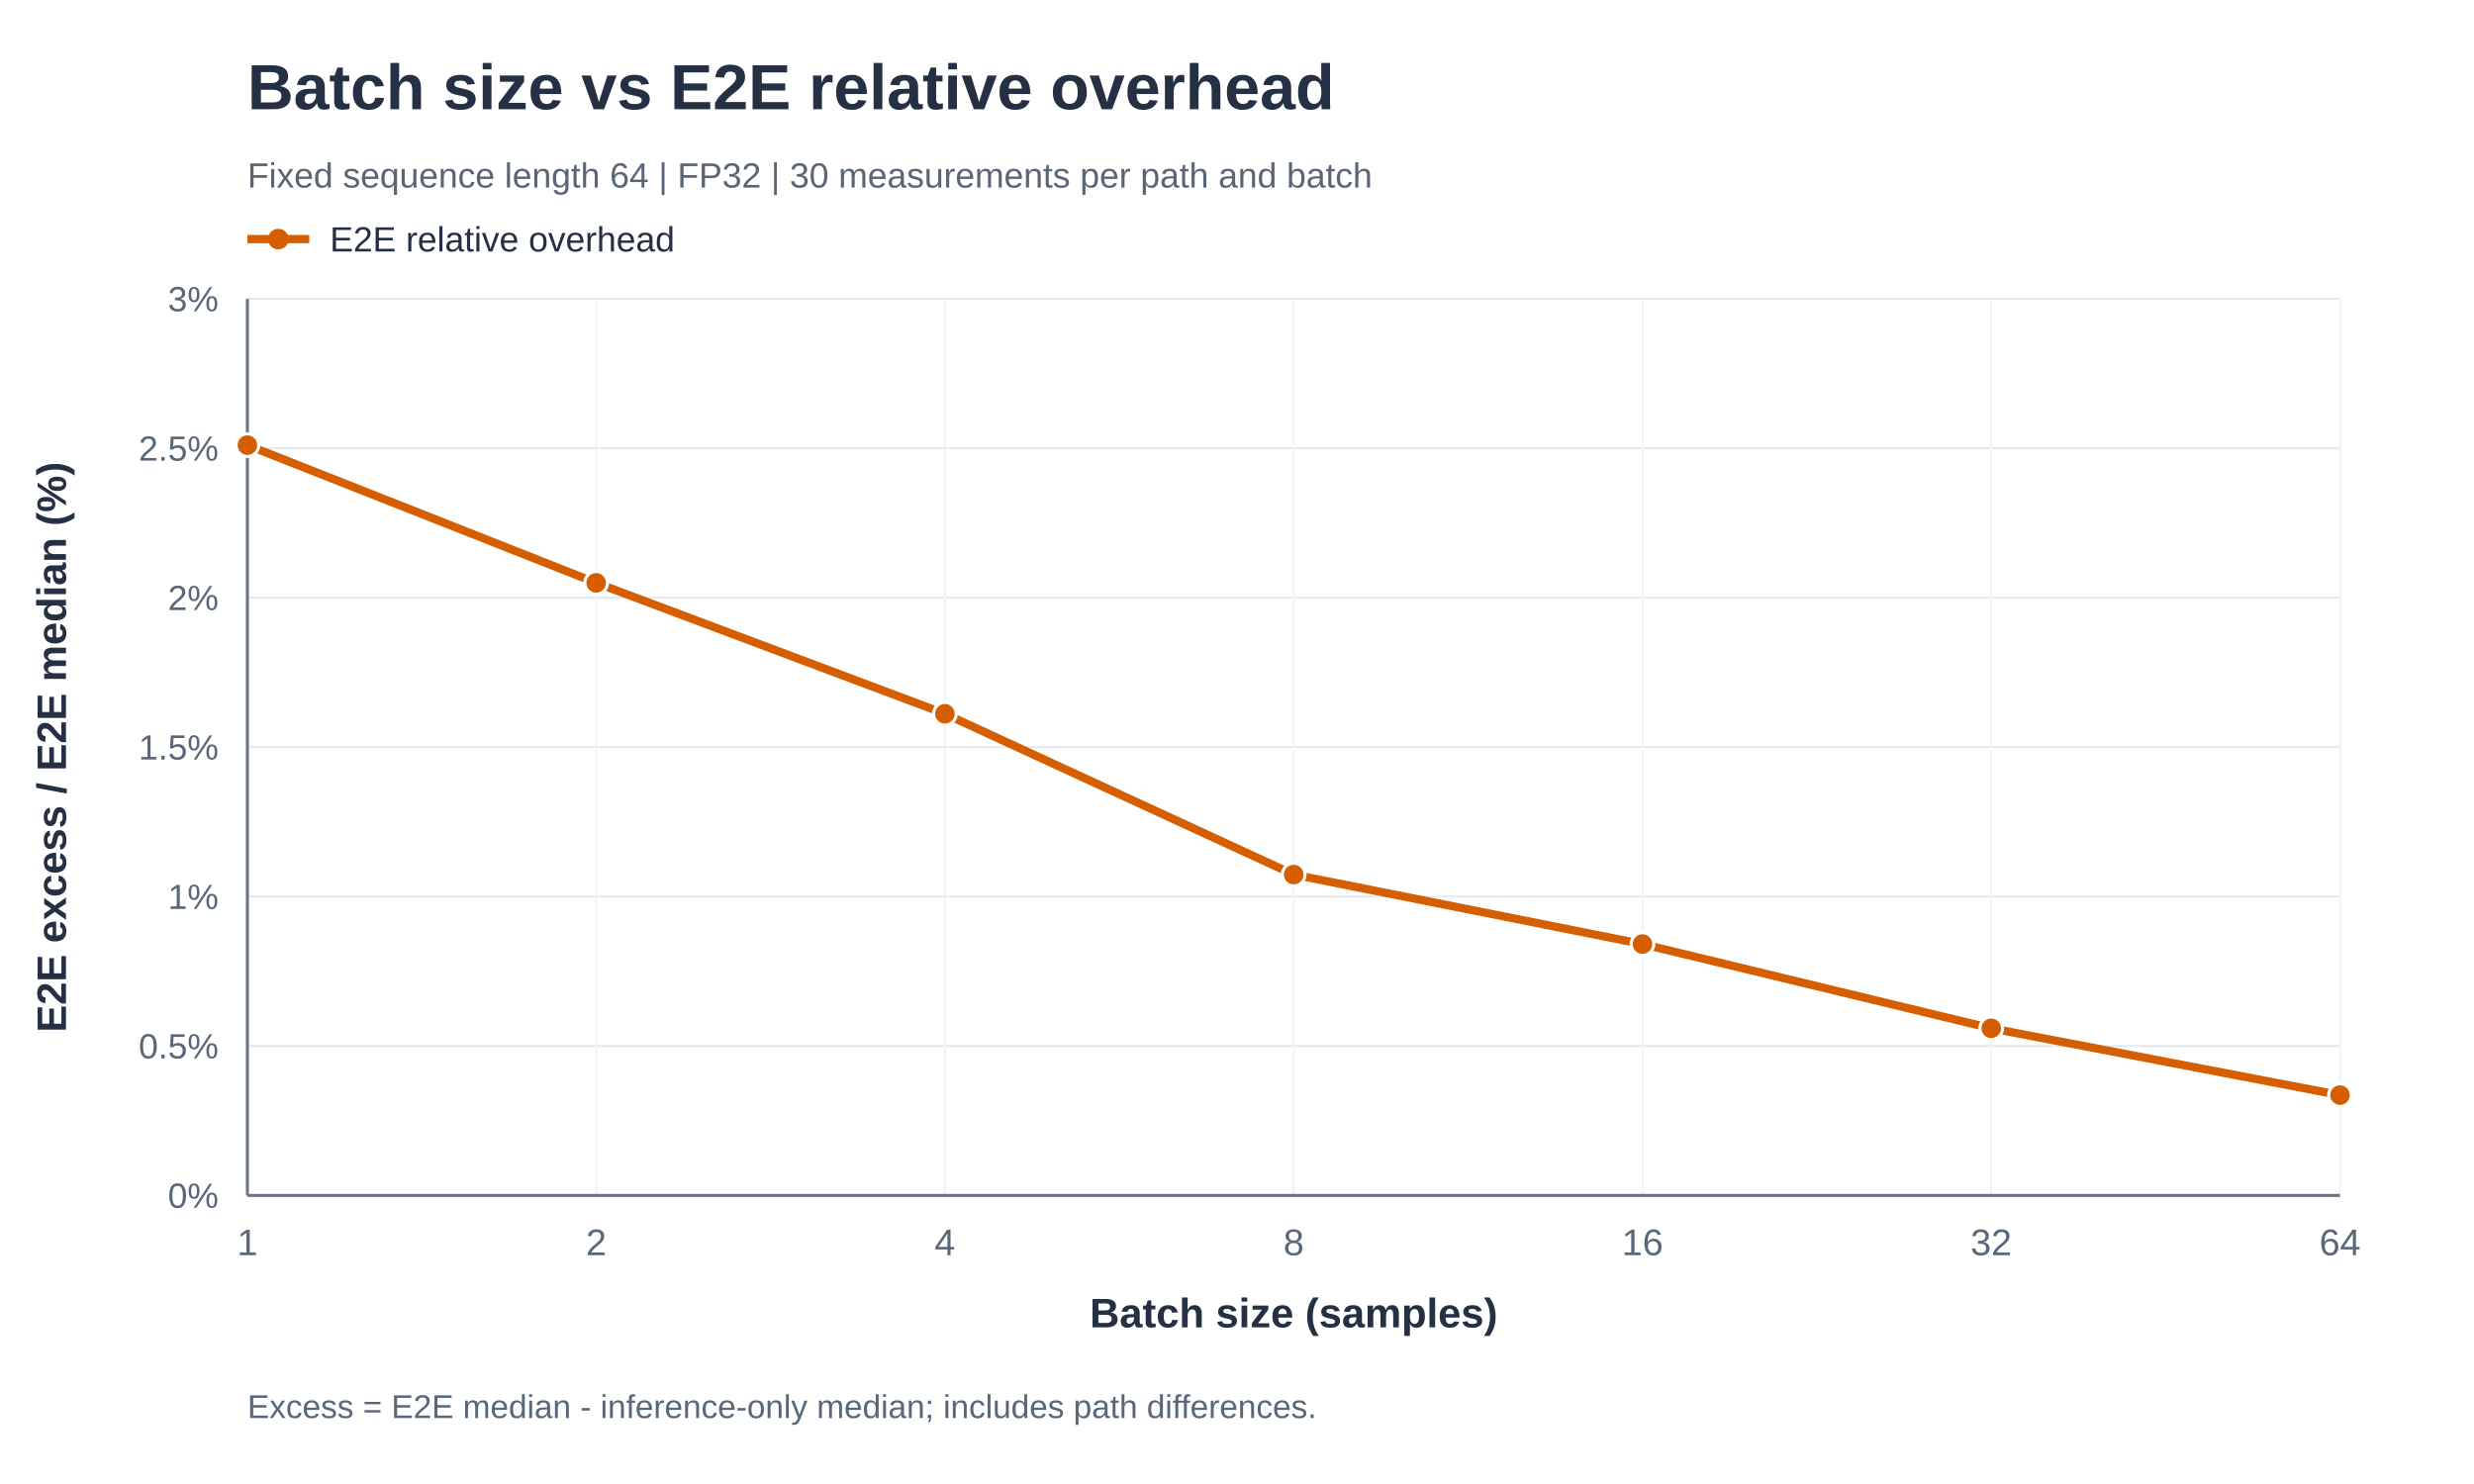
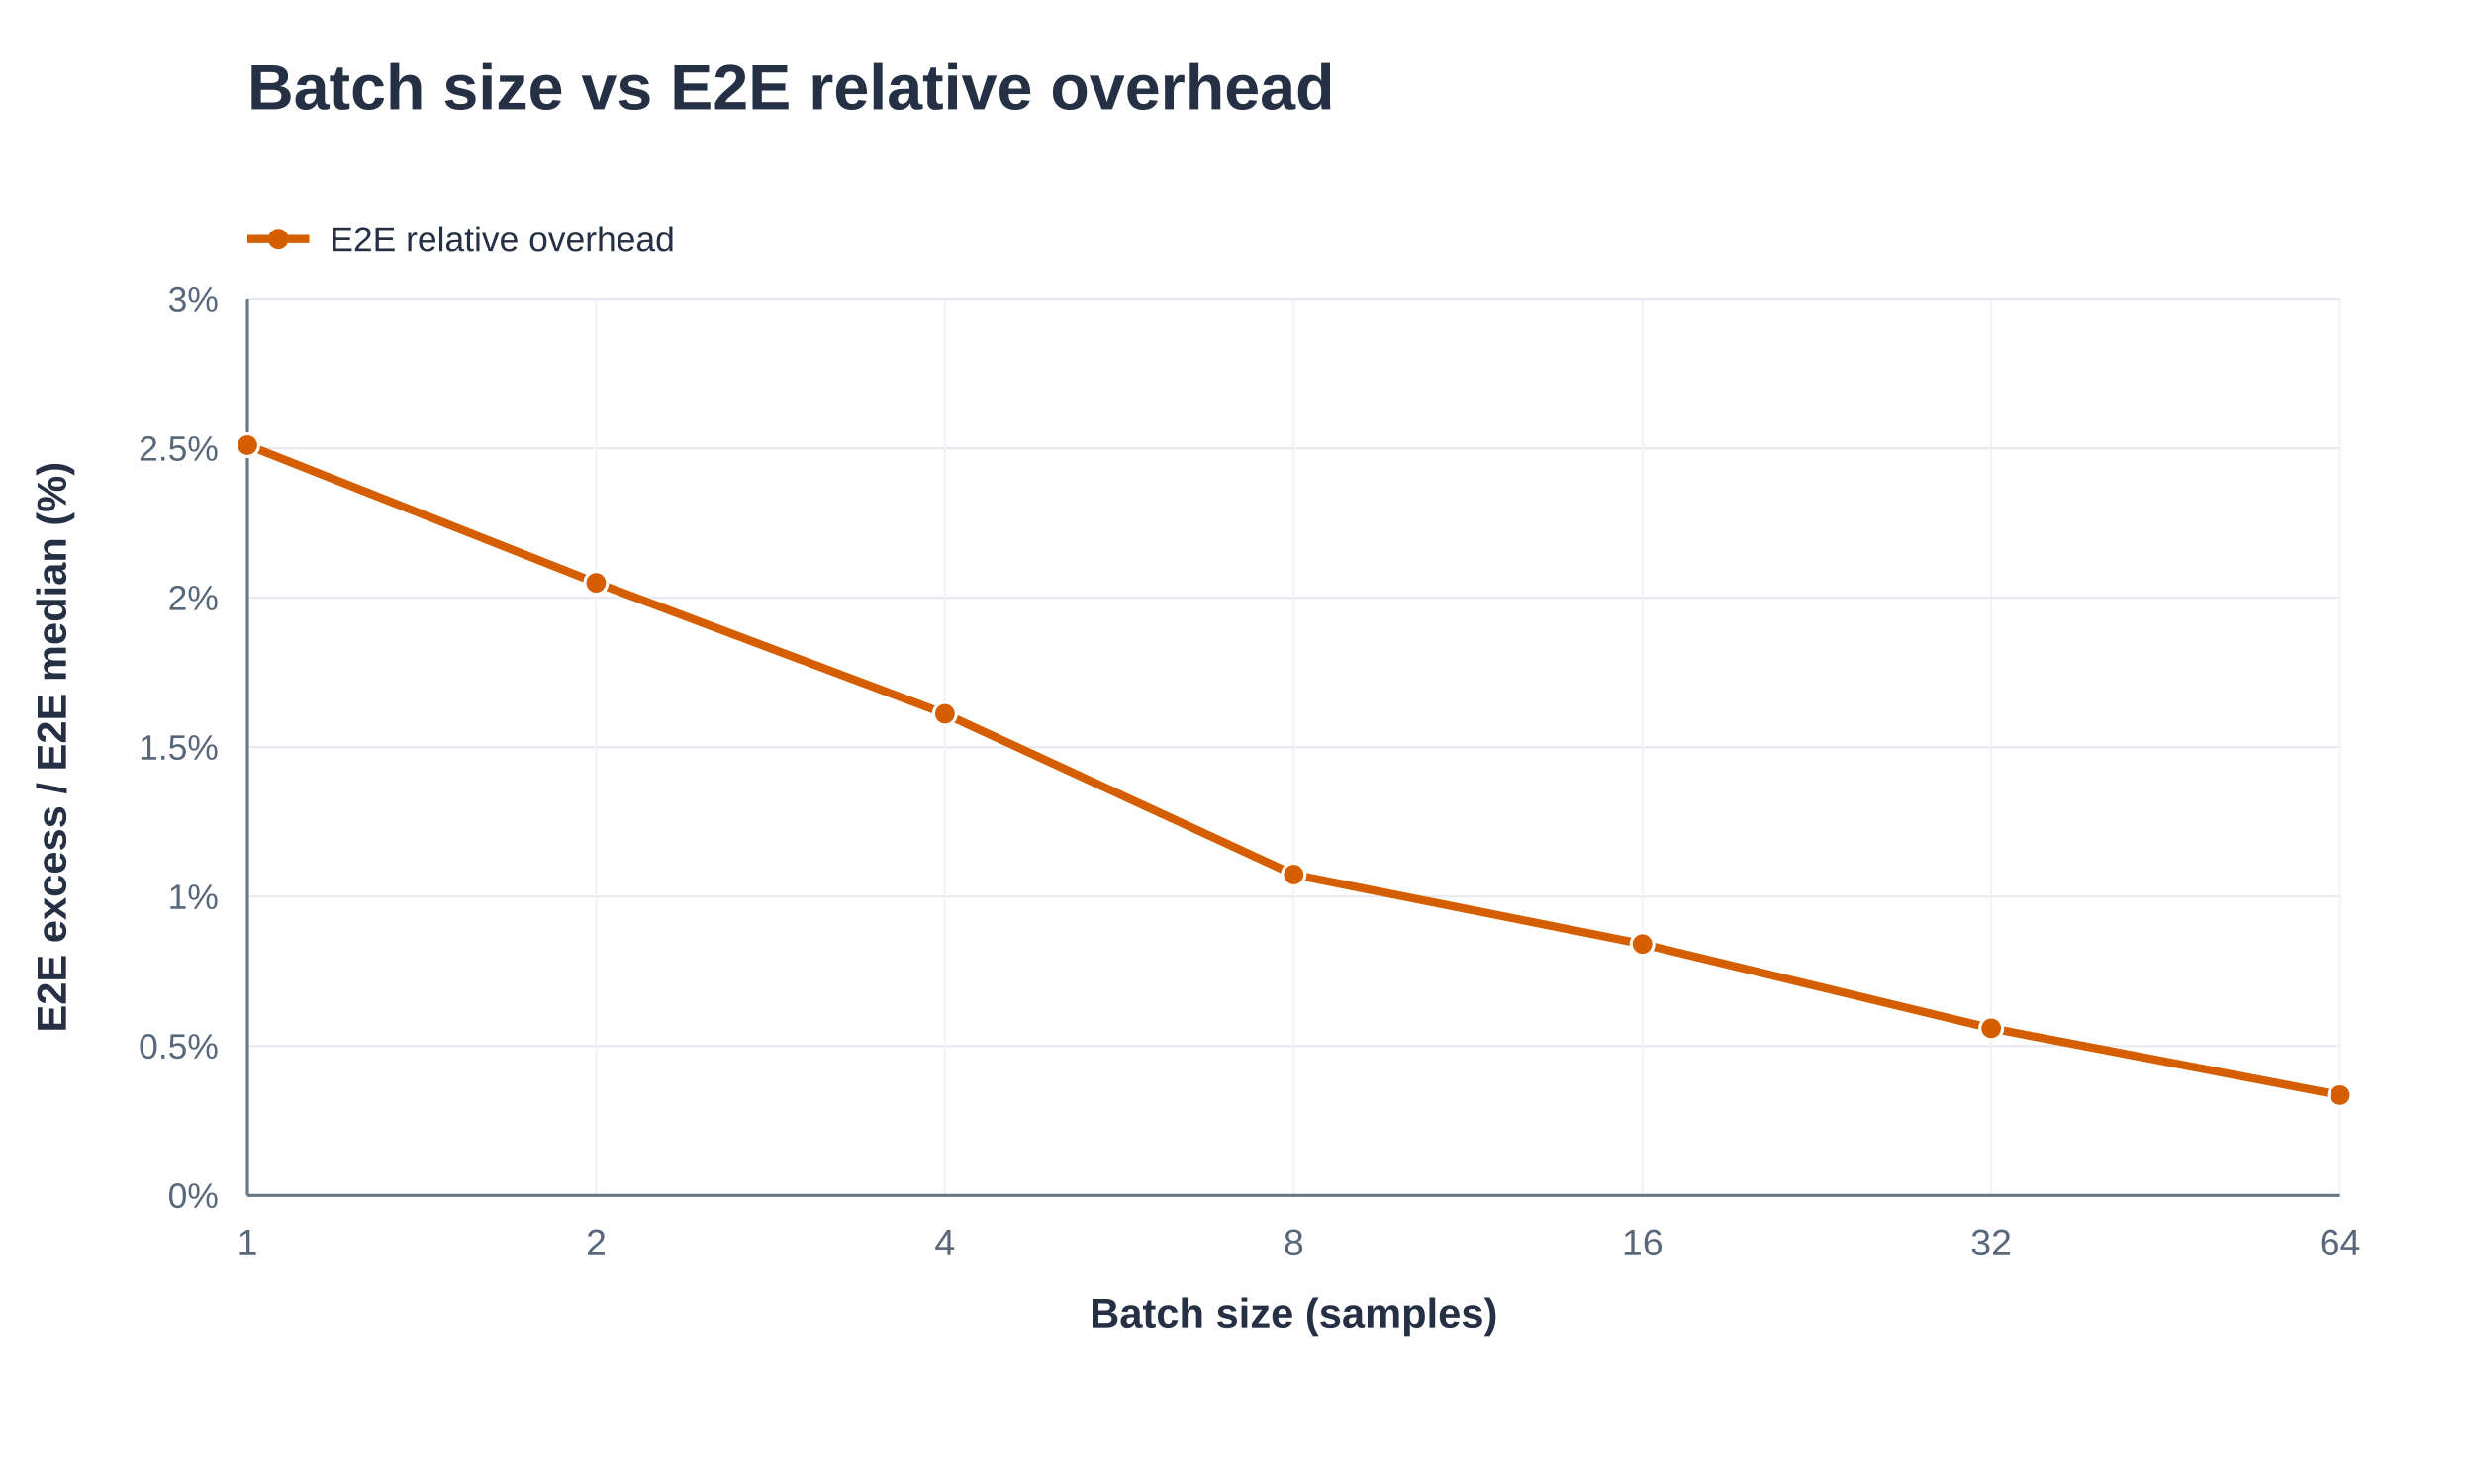
<svg xmlns="http://www.w3.org/2000/svg" width="1200" height="720" viewBox="0 0 1200 720" role="img" aria-label="Batch size vs E2E relative overhead">
  <rect width="100%" height="100%" fill="#FFFFFF" />
  <g font-family="Arial, Helvetica, sans-serif">
    <text x="120.0" y="53.0" fill="#253044" font-size="31" font-weight="700" text-anchor="start">Batch size vs E2E relative overhead</text>
-     <text x="120.0" y="91.0" fill="#5A6575" font-size="17" font-weight="400" text-anchor="start">Fixed sequence length 64  |  FP32  |  30 measurements per path and batch</text>
    <line x1="120" y1="116" x2="150" y2="116" stroke="#D55E00" stroke-width="4" />
    <circle cx="135" cy="116" r="5" fill="#D55E00" />
    <text x="160.0" y="122.0" fill="#253044" font-size="17" font-weight="400" text-anchor="start">E2E relative overhead</text>
    <line x1="120" y1="580.00" x2="1135" y2="580.00" stroke="#E5E9EF" stroke-width="1" />
    <text x="106.0" y="586.0" fill="#59677A" font-size="17" font-weight="400" text-anchor="end">0%</text>
    <line x1="120" y1="507.50" x2="1135" y2="507.50" stroke="#E5E9EF" stroke-width="1" />
    <text x="106.0" y="513.5" fill="#59677A" font-size="17" font-weight="400" text-anchor="end">0.5%</text>
    <line x1="120" y1="435.00" x2="1135" y2="435.00" stroke="#E5E9EF" stroke-width="1" />
    <text x="106.0" y="441.0" fill="#59677A" font-size="17" font-weight="400" text-anchor="end">1%</text>
    <line x1="120" y1="362.50" x2="1135" y2="362.50" stroke="#E5E9EF" stroke-width="1" />
    <text x="106.0" y="368.5" fill="#59677A" font-size="17" font-weight="400" text-anchor="end">1.5%</text>
    <line x1="120" y1="290.00" x2="1135" y2="290.00" stroke="#E5E9EF" stroke-width="1" />
    <text x="106.0" y="296.0" fill="#59677A" font-size="17" font-weight="400" text-anchor="end">2%</text>
    <line x1="120" y1="217.50" x2="1135" y2="217.50" stroke="#E5E9EF" stroke-width="1" />
    <text x="106.0" y="223.5" fill="#59677A" font-size="17" font-weight="400" text-anchor="end">2.5%</text>
    <line x1="120" y1="145.00" x2="1135" y2="145.00" stroke="#E5E9EF" stroke-width="1" />
    <text x="106.0" y="151.0" fill="#59677A" font-size="17" font-weight="400" text-anchor="end">3%</text>
    <line x1="120.00" y1="145" x2="120.00" y2="580" stroke="#F1F3F6" stroke-width="1" />
    <text x="120.0" y="609.0" fill="#59677A" font-size="18" font-weight="400" text-anchor="middle">1</text>
    <line x1="289.17" y1="145" x2="289.17" y2="580" stroke="#F1F3F6" stroke-width="1" />
    <text x="289.2" y="609.0" fill="#59677A" font-size="18" font-weight="400" text-anchor="middle">2</text>
    <line x1="458.33" y1="145" x2="458.33" y2="580" stroke="#F1F3F6" stroke-width="1" />
    <text x="458.3" y="609.0" fill="#59677A" font-size="18" font-weight="400" text-anchor="middle">4</text>
    <line x1="627.50" y1="145" x2="627.50" y2="580" stroke="#F1F3F6" stroke-width="1" />
    <text x="627.5" y="609.0" fill="#59677A" font-size="18" font-weight="400" text-anchor="middle">8</text>
    <line x1="796.67" y1="145" x2="796.67" y2="580" stroke="#F1F3F6" stroke-width="1" />
    <text x="796.7" y="609.0" fill="#59677A" font-size="18" font-weight="400" text-anchor="middle">16</text>
    <line x1="965.83" y1="145" x2="965.83" y2="580" stroke="#F1F3F6" stroke-width="1" />
    <text x="965.8" y="609.0" fill="#59677A" font-size="18" font-weight="400" text-anchor="middle">32</text>
    <line x1="1135.00" y1="145" x2="1135.00" y2="580" stroke="#F1F3F6" stroke-width="1" />
    <text x="1135.0" y="609.0" fill="#59677A" font-size="18" font-weight="400" text-anchor="middle">64</text>
    <line x1="120" y1="145" x2="120" y2="580" stroke="#6B7788" stroke-width="1.5" />
    <line x1="120" y1="580" x2="1135" y2="580" stroke="#6B7788" stroke-width="1.5" />
    <polyline points="120.00,215.98 289.17,282.79 458.33,346.31 627.50,424.32 796.67,458.04 965.83,498.91 1135.00,531.32" fill="none" stroke="#D55E00" stroke-width="4" stroke-linejoin="round" stroke-linecap="round" />
    <circle cx="120.00" cy="215.98" r="5.5" fill="#D55E00" stroke="white" stroke-width="1.5" />
    <circle cx="289.17" cy="282.79" r="5.5" fill="#D55E00" stroke="white" stroke-width="1.5" />
    <circle cx="458.33" cy="346.31" r="5.5" fill="#D55E00" stroke="white" stroke-width="1.5" />
    <circle cx="627.50" cy="424.32" r="5.5" fill="#D55E00" stroke="white" stroke-width="1.5" />
    <circle cx="796.67" cy="458.04" r="5.5" fill="#D55E00" stroke="white" stroke-width="1.5" />
    <circle cx="965.83" cy="498.91" r="5.5" fill="#D55E00" stroke="white" stroke-width="1.5" />
    <circle cx="1135.00" cy="531.32" r="5.5" fill="#D55E00" stroke="white" stroke-width="1.5" />
    <text x="627.5" y="644.0" fill="#253044" font-size="20" font-weight="600" text-anchor="middle">Batch size (samples)</text>
-     <text x="32.0" y="362.5" fill="#253044" font-size="20" font-weight="600" text-anchor="middle" transform="rotate(-90 32 362.5)">E2E excess / E2E median (%)</text>
-     <text x="120.0" y="688.0" fill="#59677A" font-size="16" font-weight="400" text-anchor="start">Excess = E2E median - inference-only median; includes path differences.</text>
+     <text x="0.0" y="0.0" fill="#253044" font-size="20" font-weight="600" text-anchor="middle" transform="translate(32 362.5) rotate(-90)">E2E excess / E2E median (%)</text>
  </g>
</svg>
